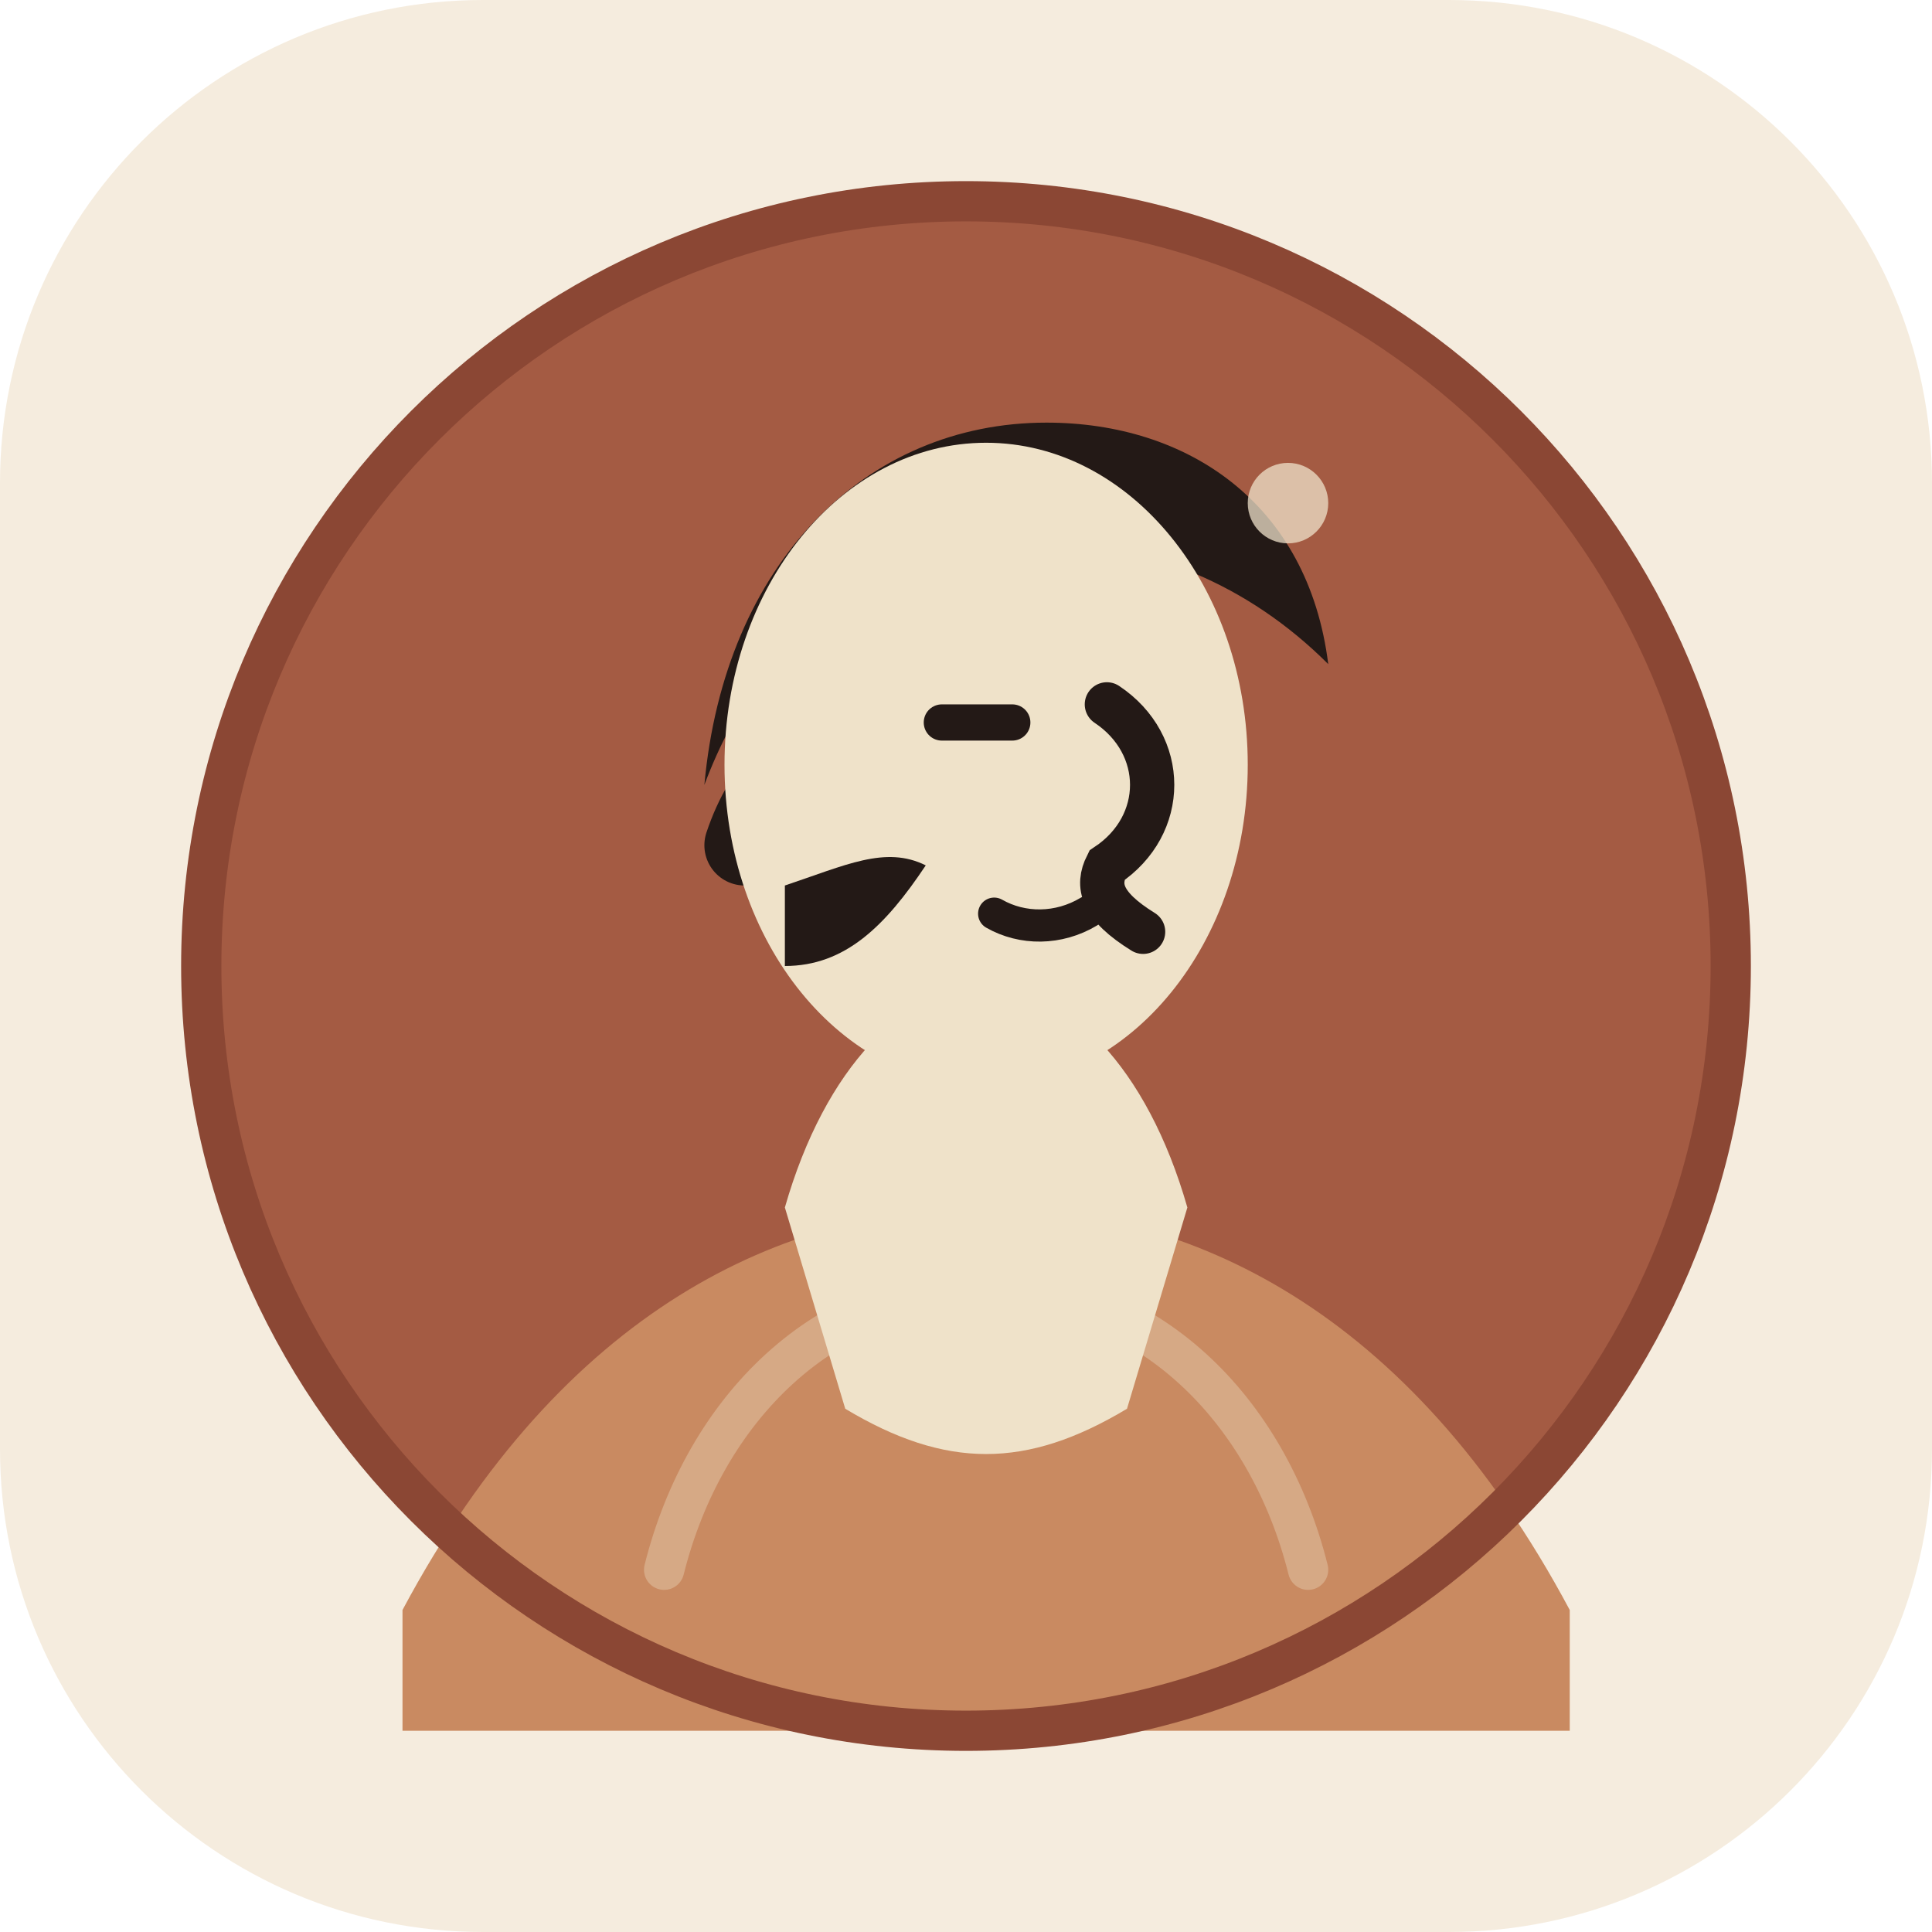
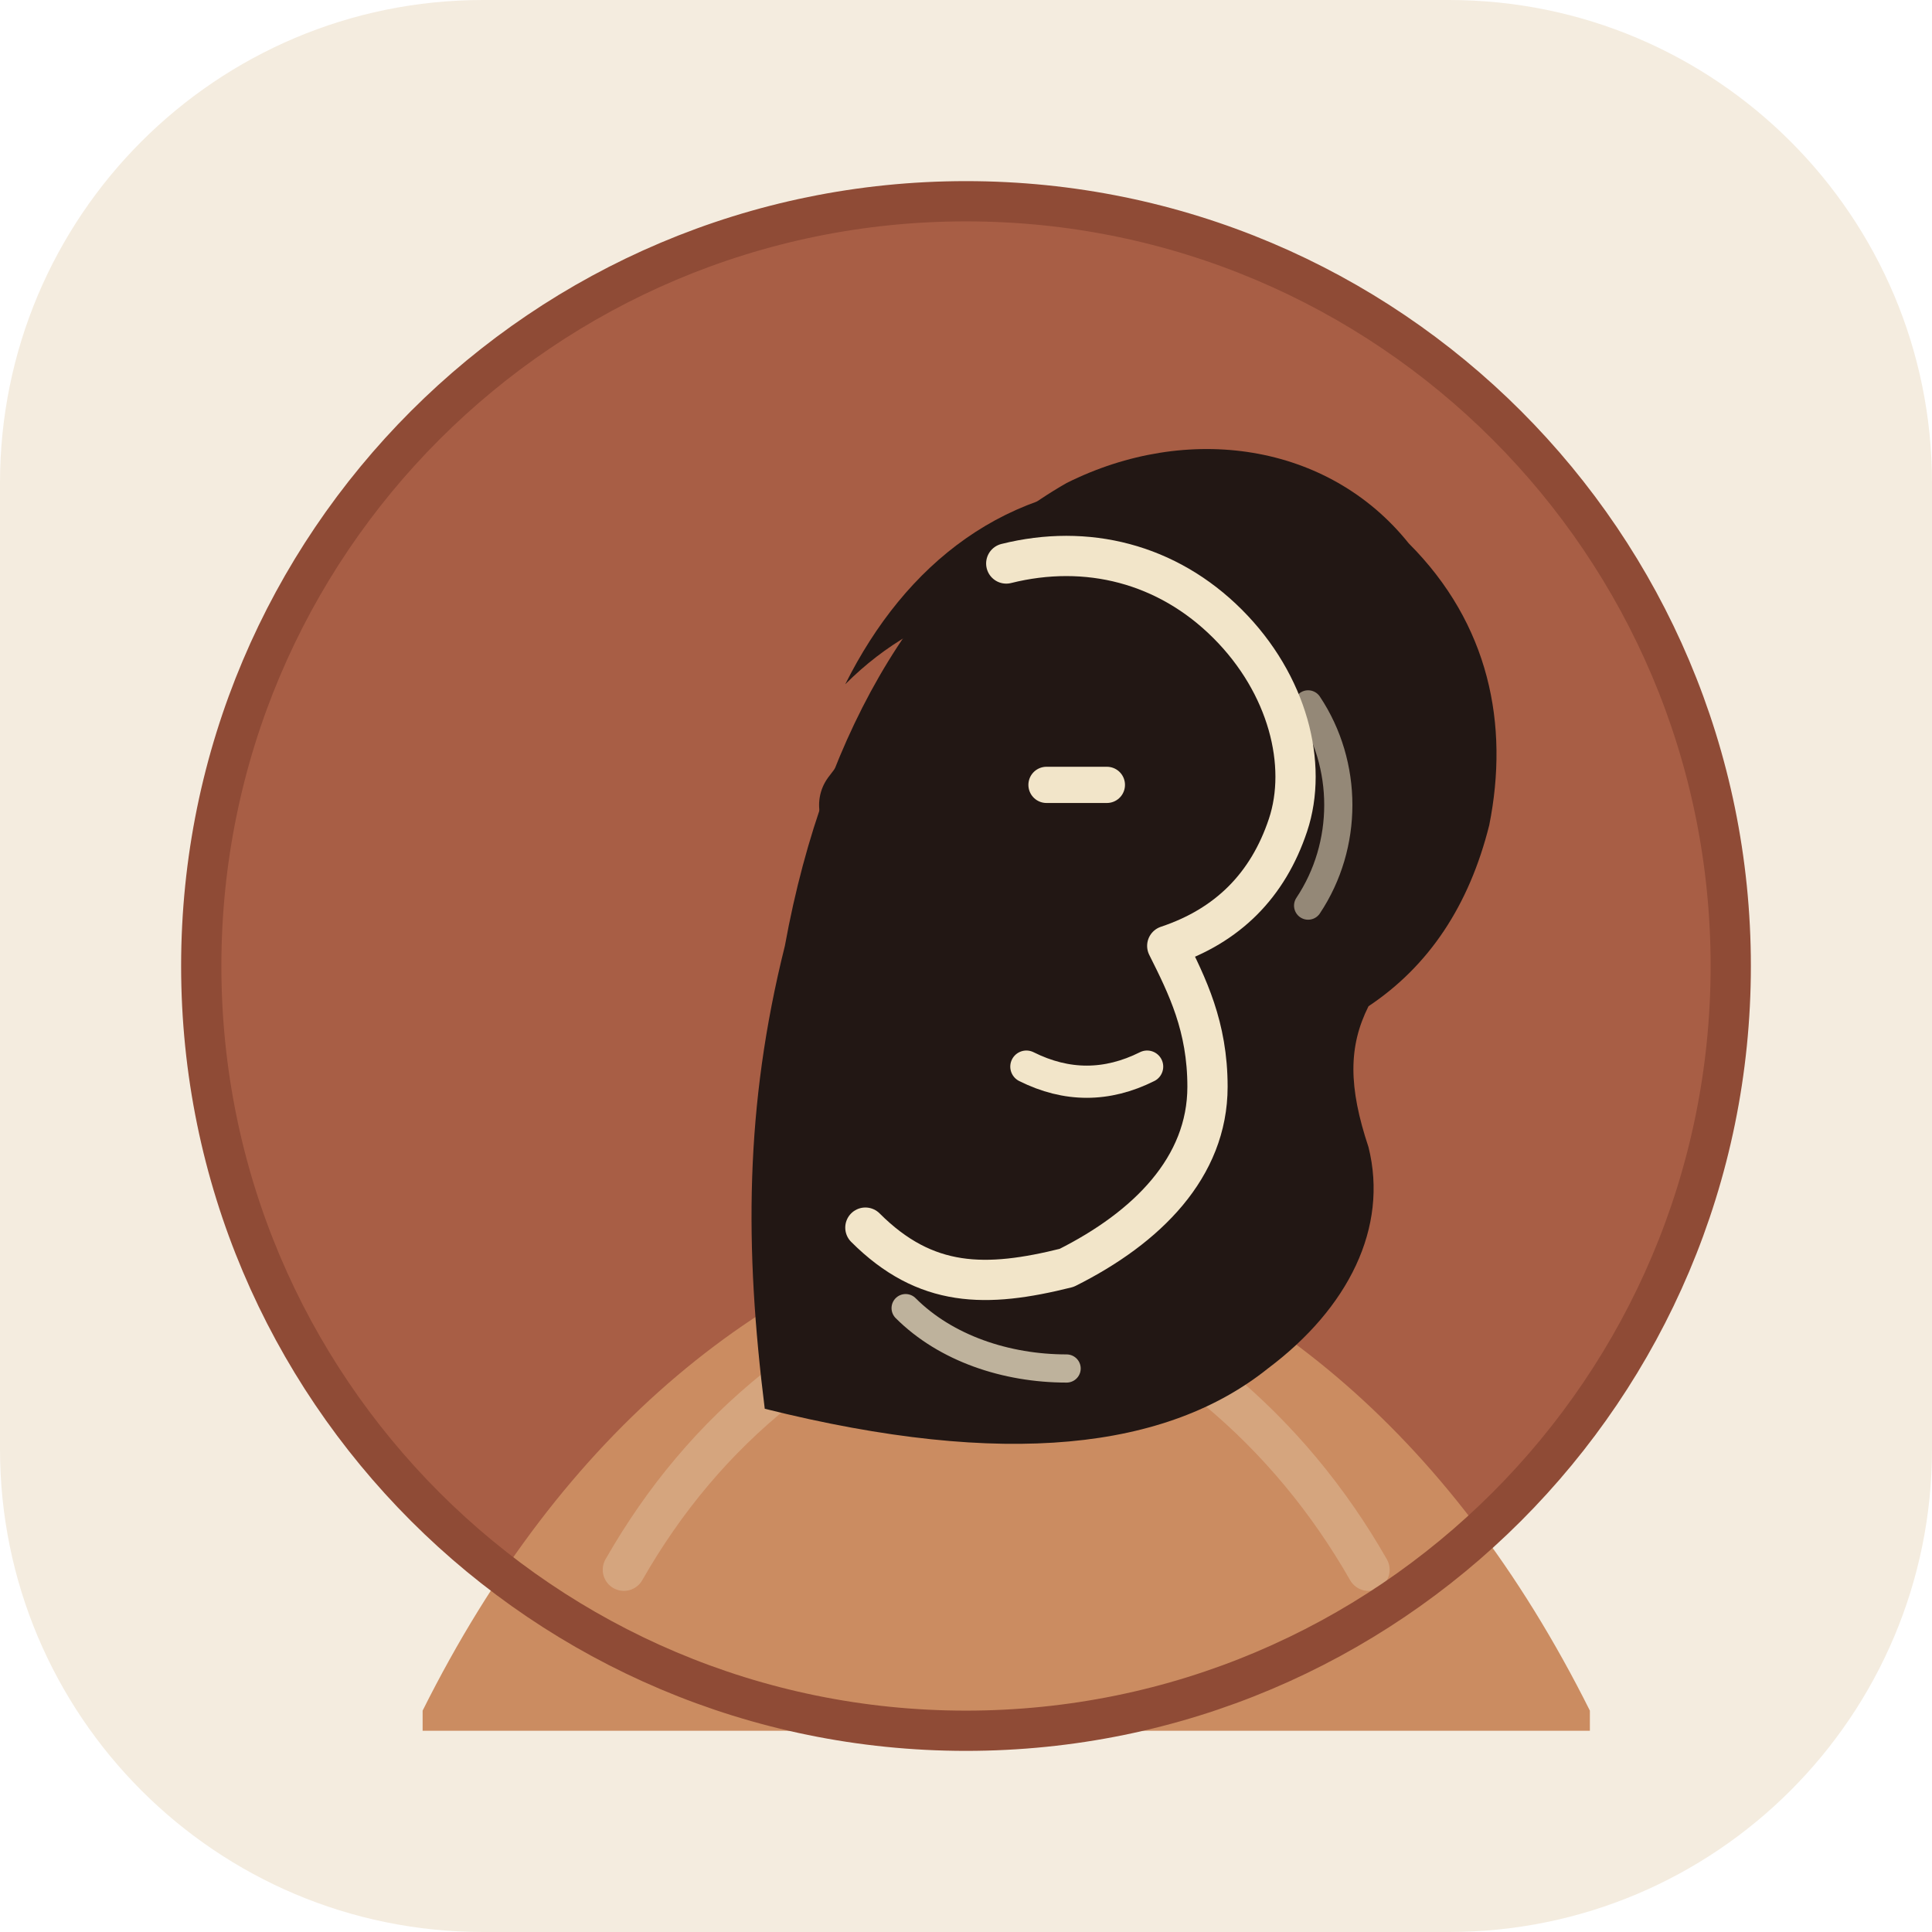
- <svg xmlns="http://www.w3.org/2000/svg" viewBox="0 0 96 96" role="img" aria-labelledby="title desc">
-   <rect width="96" height="96" rx="24" fill="#f5ecde" />
-   <circle cx="48" cy="48" r="38" fill="#a45b43" />
-   <path d="M 20 80 C 28 65 39 60 49 60 C 59 60 70 65 78 80 L 78 86 L 20 86 Z" fill="#c98a61" />
-   <path d="M 33 78 C 35 70 41 64 49 64 C 57 64 63 70 65 78" stroke="#efe2c9" stroke-width="2" stroke-linecap="round" opacity="0.35" fill="none" />
-   <path d="M 35 39 C 36 28 43 21 52 21 C 59 21 65 25 66 33 C 62 29 57 27 52 27 C 44 27 38 31 35 39 Z" fill="#231916" />
-   <path d="M 37 42 C 38 39 40 37 43 36" stroke="#231916" stroke-width="4" stroke-linecap="round" />
-   <path d="M 39 60 C 41 53 45 49 49 49 C 53 49 57 53 59 60 L 56 70 C 51 73 47 73 42 70 Z" fill="#efe2c9" />
-   <ellipse cx="49" cy="38" rx="13" ry="16" fill="#efe2c9" />
-   <path d="M 55 35 C 58 37 58 41 55 43 C 54.5 44 54.7 45 56.8 46.3" stroke="#231916" stroke-width="2.2" stroke-linecap="round" fill="none" />
-   <path d="M 46.8 35.9 L 50.3 35.9" stroke="#231916" stroke-width="1.8" stroke-linecap="round" />
-   <path d="M 49.4 45.4 C 50.8 46.2 52.6 46.2 54.1 45.3" stroke="#231916" stroke-width="1.6" stroke-linecap="round" fill="none" />
-   <path d="M 39 44 C 42 43 44 42 46 43 C 44 46 42 48 39 48 Z" fill="#231916" />
-   <circle cx="64" cy="25" r="2" fill="#efe2c9" opacity="0.75" />
-   <circle cx="48" cy="48" r="38" stroke="#8b4734" stroke-width="2" fill="none" />
+ <svg xmlns="http://www.w3.org/2000/svg" viewBox="0 0 96 96" role="img" aria-labelledby="title desc" data-avatar-style="greek-profile-v2" data-character="phaedrus">
+   <rect width="96" height="96" rx="24" fill="#f4ecdf" />
+   <circle cx="48" cy="48" r="38" fill="#a85e45" />
+   <path d="M 21 85 C 28 71 38 63 50 60 C 62 63 72 71 79 85 L 79 86 L 21 86 Z" fill="#cb8c61" />
+   <path d="M 31 78 C 35 71 41 66 50 63 C 58 66 64 71 68 78" stroke="#f2e5c9" stroke-width="2.1" stroke-linecap="round" opacity="0.28" fill="none" />
+   <path d="M 42 34 C 45 28 50 24 57 24 C 63 24 68 27 71 33 C 67 30 63 29 58 29 C 51 29 46 30 42 34 Z" fill="#221714" />
+   <path d="M 43 40 C 46 36 49 34 52 33" stroke="#221714" stroke-width="4.6" stroke-linecap="round" />
+   <path d="M 38 70 C 37 62 37 55 39 47 C 41 36 46 28 53 24 C 59 21 66 22 70 27 C 74 31 75 36 74 41 C 73 45 71 48 68 50 C 67 52 67 54 68 57 C 69 61 67 65 63 68 C 58 72 50 73 38 70 Z" fill="#221714" />
+   <path d="M 50 28 C 54 27 58 28 61 31 C 64 34 65 38 64 41 C 63 44 61 46 58 47 C 59 49 60 51 60 54 C 60 58 57 61 53 63 C 49 64 46 64 43 61" stroke="#f2e5c9" stroke-width="2" stroke-linecap="round" stroke-linejoin="round" fill="none" />
+   <path d="M 52 39 L 55 39" stroke="#f2e5c9" stroke-width="1.8" stroke-linecap="round" fill="none" />
+   <path d="M 51 53 C 53 54 55 54 57 53" stroke="#f2e5c9" stroke-width="1.6" stroke-linecap="round" fill="none" />
+   <path d="M 45 65 C 47 67 50 68 53 68" stroke="#f2e5c9" stroke-width="1.4" stroke-linecap="round" opacity="0.75" fill="none" />
+   <path d="M 65 35 C 67 38 67 42 65 45" stroke="#f2e5c9" stroke-width="1.4" stroke-linecap="round" opacity="0.55" fill="none" />
+   <circle cx="48" cy="48" r="38" fill="none" stroke="#8f4b36" stroke-width="2" />
</svg>
